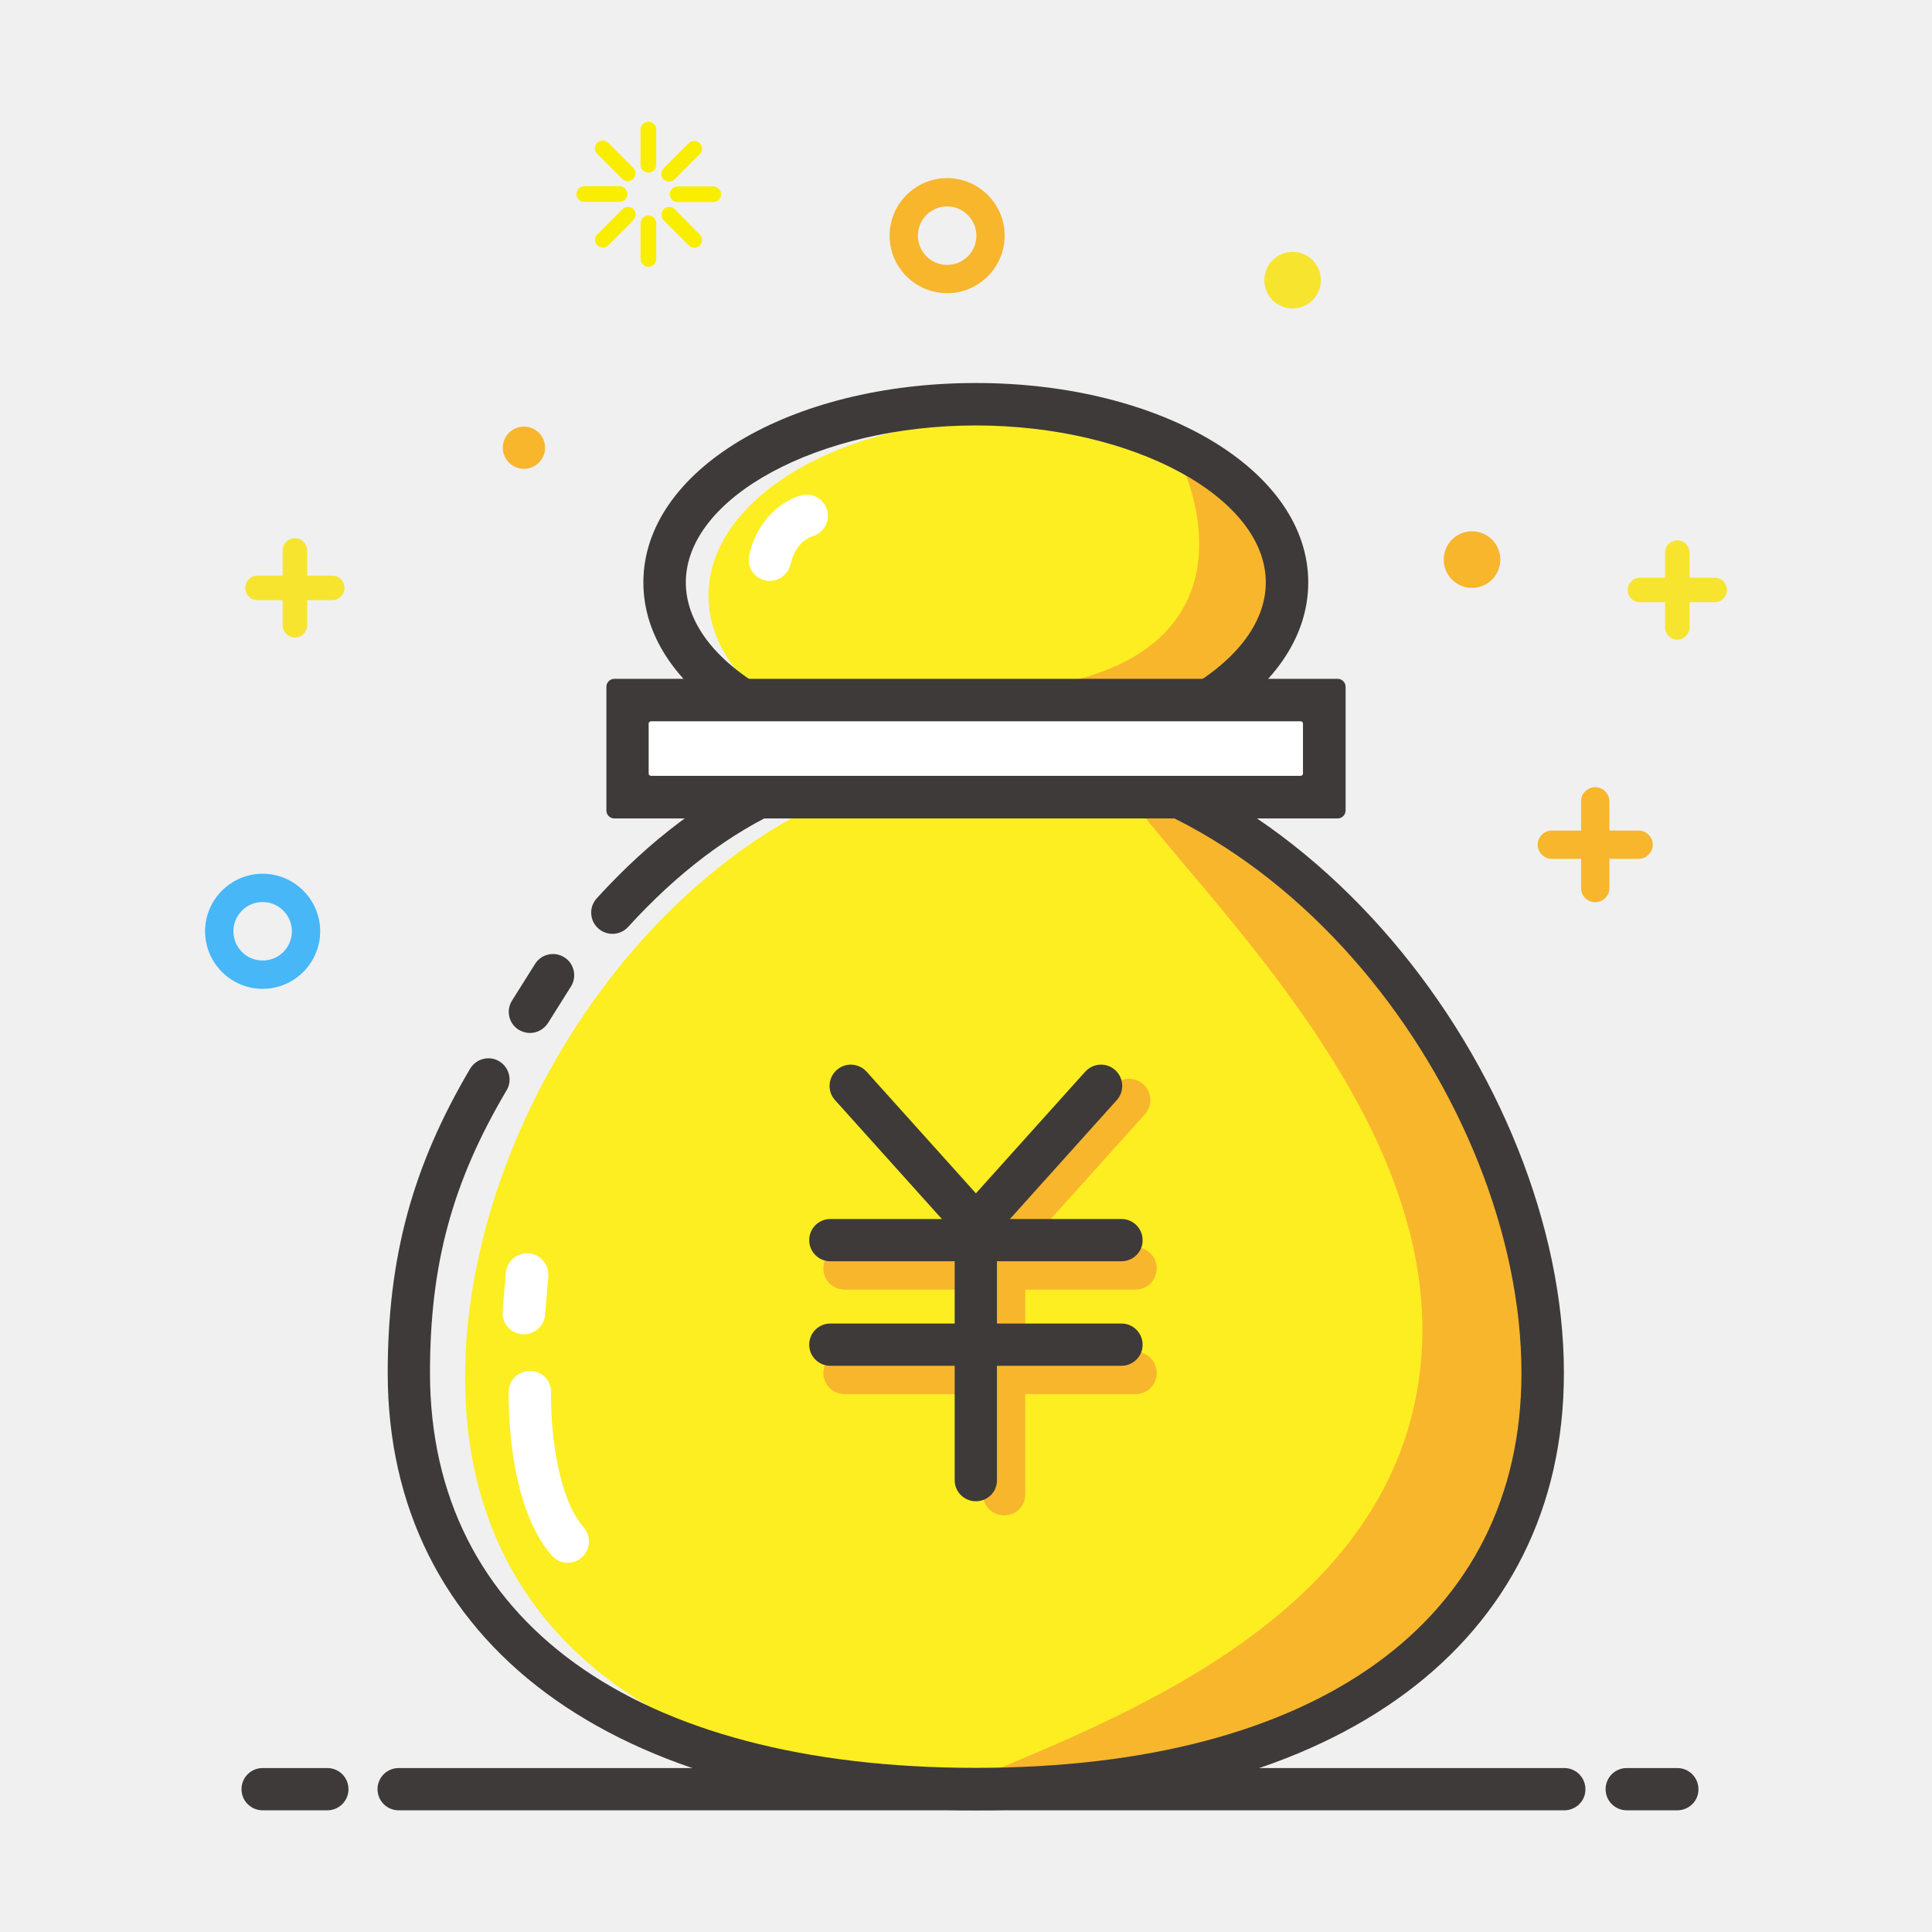
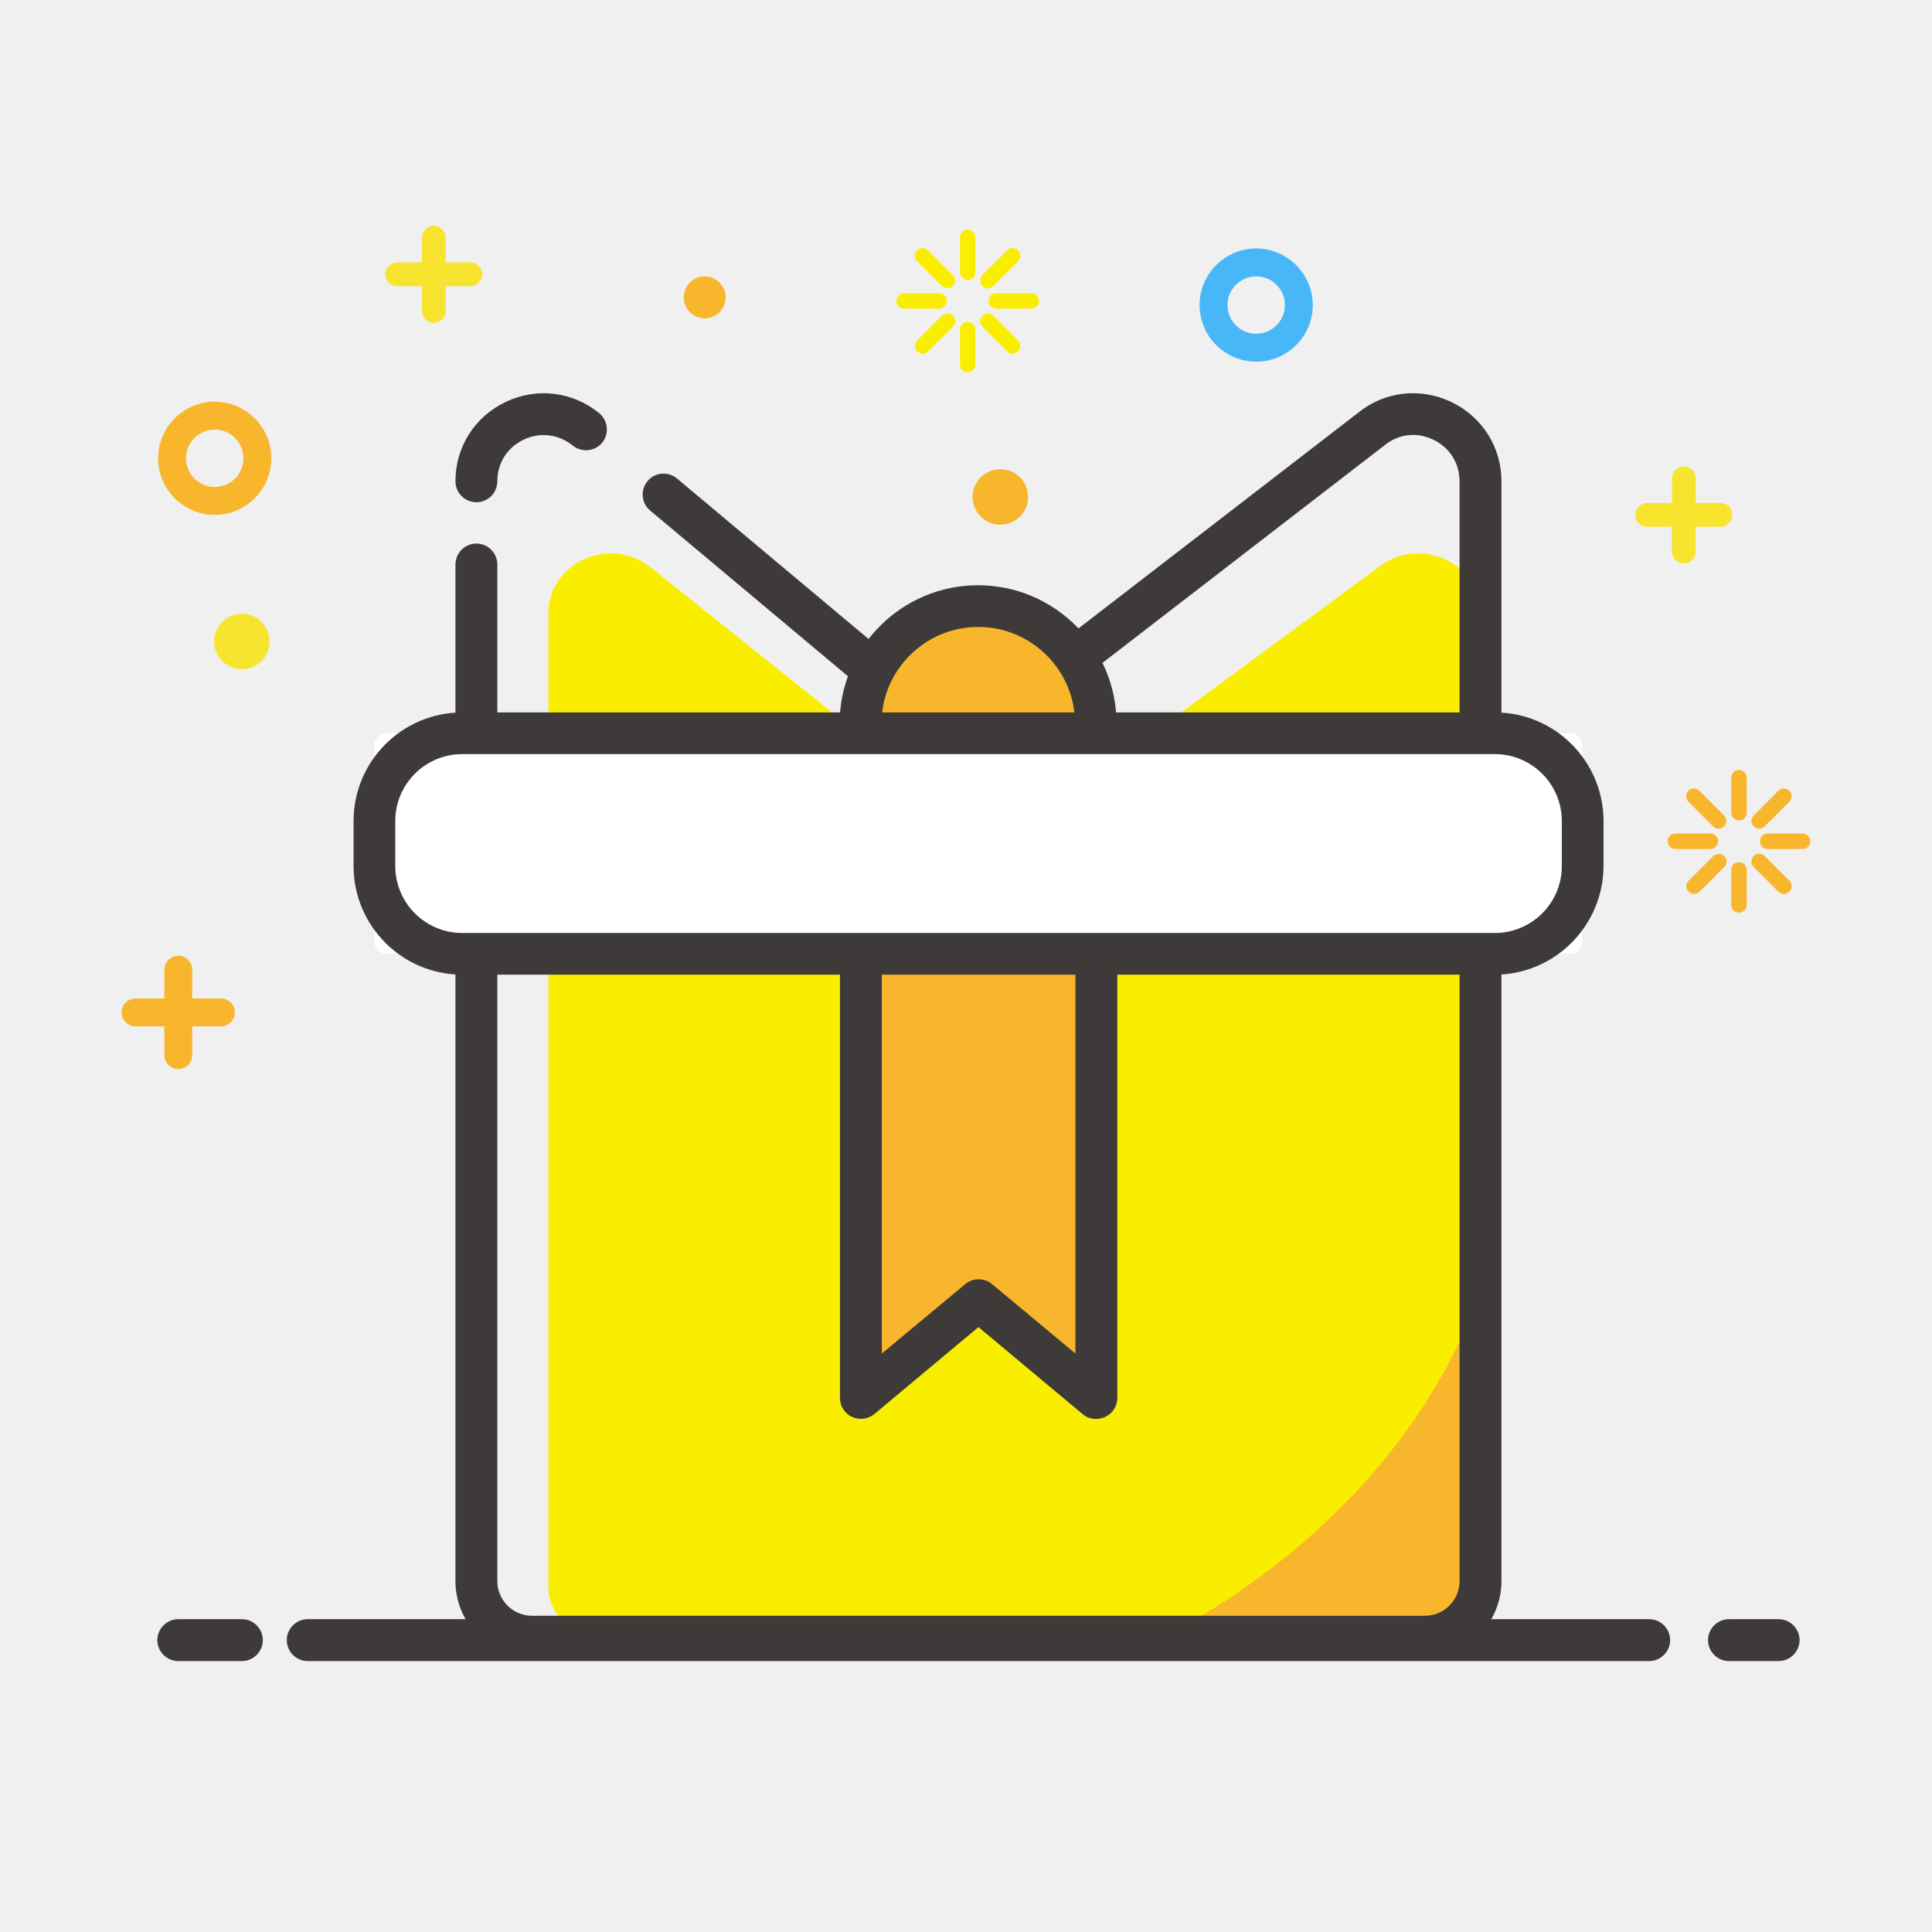
- <svg xmlns="http://www.w3.org/2000/svg" t="1718763411268" class="icon" viewBox="0 0 1024 1024" version="1.1" p-id="1588" width="200" height="200">
-   <path d="M139.2 524.1c-16.8 0-30.5-13.7-30.5-30.5s13.7-30.5 30.5-30.5 30.5 13.7 30.5 30.5-13.7 30.5-30.5 30.5z m0-46c-8.5 0-15.5 6.9-15.5 15.5 0 8.5 6.9 15.5 15.5 15.5s15.5-6.9 15.5-15.5c0-8.5-6.9-15.5-15.5-15.5z" fill="#47B7F8" p-id="1589" />
-   <path d="M176.1 305.1h-13.3v-13.3c0-3.6-2.9-6.5-6.5-6.5s-6.5 2.9-6.5 6.5v13.3h-13.3c-3.6 0-6.5 2.9-6.5 6.5s2.9 6.5 6.5 6.5h13.3v13.3c0 3.6 2.9 6.5 6.5 6.5s6.5-2.9 6.5-6.5v-13.3h13.3c3.6 0 6.5-2.9 6.5-6.5s-2.9-6.5-6.5-6.5zM908.8 306.2h-13.3v-13.3c0-3.6-2.9-6.5-6.5-6.5s-6.5 2.9-6.5 6.5v13.3h-13.3c-3.6 0-6.5 2.9-6.5 6.5s2.9 6.5 6.5 6.5h13.3v13.3c0 3.6 2.9 6.5 6.5 6.5s6.5-2.9 6.5-6.5v-13.3h13.3c3.6 0 6.5-2.9 6.5-6.5s-2.9-6.5-6.5-6.5z" fill="#F7E42F" p-id="1590" />
-   <path d="M868.5 440.2H853v-15.5c0-4.1-3.4-7.5-7.5-7.5s-7.5 3.4-7.5 7.5v15.5h-15.5c-4.1 0-7.5 3.4-7.5 7.5s3.4 7.5 7.5 7.5H838v15.5c0 4.1 3.4 7.5 7.5 7.5s7.5-3.4 7.5-7.5v-15.5h15.5c4.1 0 7.5-3.4 7.5-7.5s-3.4-7.5-7.5-7.5z" fill="#F8B62D" p-id="1591" />
-   <path d="M277.7 237.3m-11.2 0a11.2 11.2 0 1 0 22.4 0 11.2 11.2 0 1 0-22.4 0Z" fill="#F8B62D" p-id="1592" />
-   <path d="M780.2 296.6m-15 0a15 15 0 1 0 30 0 15 15 0 1 0-30 0Z" fill="#F8B62D" p-id="1593" />
-   <path d="M685.1 148.5m-15 0a15 15 0 1 0 30 0 15 15 0 1 0-30 0Z" fill="#F7E42F" p-id="1594" />
-   <path d="M502 155.4c-16.8 0-30.5-13.7-30.5-30.5s13.7-30.5 30.5-30.5 30.5 13.7 30.5 30.5-13.7 30.5-30.5 30.5z m0-46c-8.5 0-15.5 6.9-15.5 15.5 0 8.5 6.9 15.5 15.5 15.5s15.5-6.9 15.5-15.5c0-8.5-7-15.5-15.5-15.5z" fill="#F8B62D" p-id="1595" />
-   <path d="M322.4 75.7c-1.6-1.6-4.2-1.6-5.9 0-0.8 0.8-1.2 1.8-1.2 2.9s0.4 2.1 1.2 2.9l13.3 13.3c0.8 0.8 1.8 1.2 2.9 1.2s2.2-0.4 2.9-1.2c1.6-1.6 1.6-4.3 0-5.9l-13.2-13.2zM357.6 110.9c-0.8-0.8-1.8-1.2-2.9-1.2-1.1 0-2.2 0.4-2.9 1.2-1.6 1.6-1.6 4.3 0 5.9l13.3 13.3c0.8 0.8 1.8 1.2 2.9 1.2 1.1 0 2.2-0.4 2.9-1.2 0.8-0.8 1.2-1.8 1.2-2.9 0-1.1-0.4-2.2-1.2-2.9l-13.3-13.4zM354.7 96.2c1.1 0 2.2-0.4 2.9-1.2l13.3-13.3c0.8-0.8 1.2-1.8 1.2-2.9 0-1.1-0.4-2.2-1.2-2.9-1.6-1.6-4.3-1.6-5.9 0l-13.3 13.3c-1.6 1.6-1.6 4.3 0 5.9 0.8 0.6 1.9 1.1 3 1.1zM329.9 110.9l-13.3 13.3c-0.8 0.8-1.2 1.8-1.2 2.9 0 1.1 0.4 2.1 1.2 2.9 0.8 0.8 1.8 1.2 2.9 1.2 1.1 0 2.2-0.4 2.9-1.2l13.3-13.3c1.6-1.6 1.6-4.3 0-5.9-1.5-1.5-4.2-1.5-5.8 0.1zM332.5 102.9c0-2.3-1.9-4.2-4.1-4.2h-18.8c-2.3 0-4.1 1.9-4.1 4.2 0 2.3 1.9 4.1 4.1 4.1h18.8c2.2 0.1 4.1-1.8 4.1-4.1zM378 98.8h-18.8c-2.3 0-4.2 1.9-4.2 4.2 0 2.3 1.9 4.1 4.2 4.1H378c2.3 0 4.2-1.9 4.2-4.1 0-2.4-1.9-4.2-4.2-4.2zM343.7 64.5c-2.3 0-4.2 1.9-4.2 4.1v18.8c0 2.3 1.9 4.1 4.2 4.1 2.3 0 4.1-1.9 4.1-4.1V68.6c0.1-2.2-1.8-4.1-4.1-4.1zM343.7 114.2c-2.3 0-4.2 1.9-4.2 4.2v18.8c0 2.3 1.9 4.2 4.2 4.2 2.3 0 4.1-1.9 4.1-4.2v-18.8c0.1-2.3-1.8-4.2-4.1-4.2z" fill="#FAEE00" p-id="1596" />
-   <path d="M889 959.5h-26.8c-6.2 0-11.2-5-11.2-11.2 0-6.2 5-11.2 11.2-11.2H889c6.2 0 11.2 5 11.2 11.2 0.1 6.2-5 11.2-11.2 11.2zM173.5 959.5h-34.3c-6.2 0-11.2-5-11.2-11.2 0-6.2 5-11.2 11.2-11.2h34.3c6.2 0 11.2 5 11.2 11.2 0 6.2-5 11.2-11.2 11.2zM829.1 959.5H211.3c-6.2 0-11.2-5-11.2-11.2 0-6.2 5-11.2 11.2-11.2h617.8c6.2 0 11.2 5 11.2 11.2 0.1 6.2-5 11.2-11.2 11.2z" fill="#3E3A39" p-id="1597" />
-   <path d="M768.8 743.1c11.6-103.6-90.1-253.8-136-315.7-20.1-10-41.2-17.2-63.2-21.1a252.414 252.414 0 0 1-75 0c-140 25-248.1 185.3-248.1 323.8 0 150.6 127.9 218.2 285.6 218.2 78.2-33 221.8-71.9 236.7-205.2z" fill="#FCEE21" p-id="1598" />
-   <path d="M569.6 406.3c18.9-2.8 36.4-7.5 51.9-13.9 19.2-21.5 19.5-88 15.5-146-27.8-14.9-64.5-24.1-104.8-24.1-86.6 0-156.7 41.8-156.7 93.4 0 43.9 50.8 80.6 119.3 90.6 12.3-2.2 24.8-3.5 37.5-3.5 12.5 0.1 25 1.3 37.3 3.5z" fill="#FCEE21" p-id="1599" />
-   <path d="M817.7 730.1c0-116.8-101.2-272.6-223.3-312.9 44.6 61 168.4 174.3 159 301.4-9.9 133.8-154.6 189.5-232.7 222.4 157.7 0 297-60.3 297-210.9z" fill="#F8B62D" p-id="1600" />
-   <path d="M565.8 361.4c61.5 16 123-13.9 123-45.7 0-27.5-35.6-63.1-67.4-80.2 23.6 45.2 25.6 107.4-55.6 125.9z" fill="#F8B62D" p-id="1601" />
-   <path d="M601.9 683.5H447.6c-6.2 0-11.2-5-11.2-11.2s5-11.2 11.2-11.2h154.3c6.2 0 11.2 5 11.2 11.2s-5 11.2-11.2 11.2z" fill="#F8B62D" p-id="1602" />
-   <path d="M601.9 738.9H447.6c-6.2 0-11.2-5-11.2-11.2 0-6.2 5-11.2 11.2-11.2h154.3c6.2 0 11.2 5 11.2 11.2 0.1 6.1-5 11.2-11.2 11.2z" fill="#F8B62D" p-id="1603" />
-   <path d="M532.2 803.2c-6.2 0-11.2-5-11.2-11.2V664.8c0-6.2 5-11.2 11.2-11.2s11.2 5 11.2 11.2V792c0.1 6.2-4.9 11.2-11.2 11.2z" fill="#F8B62D" p-id="1604" />
-   <path d="M534.6 665.3c-2.7 0-5.4-1-7.5-2.9-4.6-4.2-5-11.3-0.8-15.9l63.8-71c4.2-4.6 11.3-5 15.9-0.8s5 11.3 0.8 15.9l-63.8 71c-2.2 2.5-5.3 3.7-8.4 3.7z" fill="#F8B62D" p-id="1605" />
-   <path d="M594.4 668.5H440.1c-6.2 0-11.2-5-11.2-11.2 0-6.2 5-11.2 11.2-11.2h154.3c6.2 0 11.2 5 11.2 11.2 0.1 6.2-5 11.2-11.2 11.2zM594.4 723.9H440.1c-6.2 0-11.2-5-11.2-11.2 0-6.2 5-11.2 11.2-11.2h154.3c6.2 0 11.2 5 11.2 11.2 0.1 6.1-5 11.2-11.2 11.2z" fill="#3E3A39" p-id="1606" />
-   <path d="M517.2 795.7c-6.2 0-11.2-5-11.2-11.2V657.3c0-6.2 5-11.2 11.2-11.2 6.2 0 11.2 5 11.2 11.2v127.2c0.1 6.2-4.9 11.2-11.2 11.2z" fill="#3E3A39" p-id="1607" />
-   <path d="M519.7 657.8c-2.7 0-5.4-1-7.5-2.9-4.6-4.2-5-11.3-0.8-15.9l63.8-71c4.2-4.6 11.3-5 15.9-0.8s5 11.3 0.8 15.9l-63.8 71a11.4 11.4 0 0 1-8.4 3.7z" fill="#3E3A39" p-id="1608" />
-   <path d="M514.8 657.8c-3.1 0-6.1-1.3-8.4-3.7l-63.8-71c-4.2-4.6-3.8-11.7 0.8-15.9 4.6-4.2 11.7-3.8 15.9 0.8l63.8 71c4.2 4.6 3.8 11.7-0.8 15.9-2.1 2-4.8 2.9-7.5 2.9z" fill="#3E3A39" p-id="1609" />
-   <path d="M707.7 397.9v9.9c0 11.3-9.2 20.5-20.5 20.5H377.1c-11.3 0-20.5-9.2-20.5-20.5v-9.9c0-11.3 9.2-20.5 20.5-20.5h310.1c11.2 0 20.5 9.2 20.5 20.5z" fill="#FCEE21" p-id="1610" />
-   <path d="M517.2 959.5c-192.3 0-311.7-88.8-311.7-231.8 0-61.3 13.1-109.5 43.7-161.3 3.2-5.3 10.1-7.1 15.4-3.9 5.3 3.2 7.1 10.1 3.9 15.4-28.8 48.7-40.6 92.1-40.6 149.8C228 858.8 336.1 937 517.2 937c181.1 0 289.2-78.3 289.2-209.3 0-144.8-129-319.6-289.2-319.6-75 0-131.8 25.7-184.3 83.2-4.2 4.6-11.3 4.9-15.9 0.7s-4.9-11.3-0.7-15.9c56.3-61.8 120.2-90.6 200.9-90.6 172.7 0 311.7 187.2 311.7 342.1 0.1 143.1-119.4 231.9-311.7 231.9z" fill="#3E3A39" p-id="1611" />
-   <path d="M517.2 414.4C418.4 414.4 341 368 341 308.7S418.5 203 517.2 203s176.2 46.4 176.2 105.7S616 414.4 517.2 414.4z m0-188.9c-83.3 0-153.7 38.1-153.7 83.2s70.4 83.2 153.7 83.2 153.7-38.1 153.7-83.2-70.4-83.2-153.7-83.2z" fill="#3E3A39" p-id="1612" />
-   <path d="M701.9 373.8v46c0 1.5-1.2 2.7-2.7 2.7H335.3c-1.5 0-2.7-1.2-2.7-2.7v-46c0-1.5 1.2-2.7 2.7-2.7h363.9c1.5 0 2.7 1.2 2.7 2.7z" fill="#FFFFFF" p-id="1613" />
-   <path d="M708.9 433.8H325.6c-2.3 0-4.2-1.9-4.2-4.2V364c0-2.3 1.9-4.2 4.2-4.2H709c2.3 0 4.2 1.9 4.2 4.2v65.5c0 2.4-1.9 4.3-4.3 4.3z m-365.1-50.3V410c0 0.7 0.6 1.2 1.2 1.2h344.4c0.7 0 1.2-0.6 1.2-1.2v-26.5c0-0.7-0.6-1.2-1.2-1.2H345c-0.6 0-1.2 0.6-1.2 1.2z" fill="#3E3A39" p-id="1614" />
-   <path d="M408 307.9c-0.8 0-1.7-0.1-2.5-0.3-6.1-1.4-9.8-7.4-8.4-13.5 4.8-20.8 19.8-29.7 27.8-31.6 6-1.5 12.1 2.3 13.6 8.3 1.4 6-2.2 11.9-8.1 13.5-1 0.3-8.7 3-11.4 14.8-1.3 5.2-5.9 8.8-11 8.8z" fill="#FFFFFF" p-id="1615" />
-   <path d="M300.9 828.3c-3.1 0-6.3-1.3-8.5-3.9-24.2-27.8-22.8-84.5-22.8-86.9 0.2-6.2 5.3-11.1 11.6-10.9 6.2 0.2 11.1 5.3 10.9 11.5-0.4 13.9 2 54 17.3 71.5 4.1 4.7 3.6 11.8-1.1 15.9-2.1 1.9-4.8 2.8-7.4 2.8z" fill="#FFFFFF" p-id="1616" />
-   <path d="M277.7 707.2h-1c-6.2-0.5-10.8-6-10.3-12.2l1.7-20.4c0.5-6.2 6-10.8 12.2-10.3 6.2 0.5 10.8 6 10.3 12.2l-1.7 20.4c-0.5 5.9-5.5 10.3-11.2 10.3z" fill="#FFFFFF" p-id="1617" />
-   <path d="M280.9 547.5c-2 0-4.1-0.6-6-1.7-5.3-3.3-6.8-10.3-3.5-15.5l12.2-19.4c3.3-5.3 10.3-6.8 15.5-3.5 5.3 3.3 6.8 10.3 3.5 15.5l-12.2 19.4c-2.2 3.3-5.8 5.2-9.5 5.2z" fill="#3E3A39" p-id="1618" />
+ <svg xmlns="http://www.w3.org/2000/svg" t="1722492061025" class="icon" viewBox="0 0 1024 1024" version="1.1" p-id="1596" width="200" height="200">
+   <path d="M730.8 300.5L552 432.2h-42.7L344.6 300.5c-21.6-16.8-53.9-2.2-53.9 24.4v516.4c0 14.4 12.3 26.1 27.4 26.1h439.2c15.1 0 27.4-11.7 27.4-26.1V324.9c0-26.6-32.4-41.2-53.9-24.4z" fill="#FAEE00" p-id="1597" />
+   <path d="M784.7 684.7c-20.1 55.1-65.3 127.1-166.9 182.8h139.5c15.1 0 27.4-11.7 27.4-26.1V684.7zM456.3 514v227l62.3-52 62.3 52V514" fill="#F8B62D" p-id="1598" />
+   <path d="M580.9 752.1c-2.5 0-5.1-0.9-7.1-2.6l-55.2-46.1-55.2 46.1c-3.3 2.7-7.9 3.3-11.8 1.5-3.9-1.8-6.4-5.7-6.4-10V514c0-6.1 5-11.1 11.1-11.1s11.1 5 11.1 11.1v203.4l44.2-36.8c4.1-3.4 10.1-3.4 14.2 0l44.2 36.8V514c0-6.1 5-11.1 11.1-11.1s11.1 5 11.1 11.1v227c0 4.3-2.5 8.2-6.4 10-1.7 0.7-3.3 1.1-4.9 1.1z" fill="#3E3A39" p-id="1599" />
+   <path d="M755.2 878.6H282c-22.4 0-40.6-18.2-40.6-40.6V299.2c0-6.1 5-11.1 11.1-11.1s11.1 5 11.1 11.1V838c0 10.2 8.3 18.4 18.4 18.4h473.2c10.2 0 18.4-8.3 18.4-18.4V255.2c0-9.7-5.2-18-14-22.2-8.8-4.2-18.5-3-26 3.2L540.7 385c-1.9 1.5-4.3 2.3-6.8 2.3h-46c-2.6 0-5.1-0.9-7.1-2.6L344.6 270.6c-4.7-3.9-5.3-10.9-1.4-15.6 3.9-4.7 10.9-5.3 15.6-1.4l133.1 111.5h38.2l189.7-146.3c13.8-11.3 32.8-13.6 49.3-5.8 16.4 7.8 26.7 23.9 26.7 42.1V838c0 22.4-18.2 40.6-40.6 40.6zM252.5 266.2c-6.1 0-11.1-5-11.1-11.1 0-18.2 10.2-34.3 26.7-42.1 16.4-7.8 35.4-5.5 49.5 6 4.7 3.9 5.4 10.8 1.6 15.6-3.9 4.7-10.8 5.4-15.6 1.6-7.5-6.1-17.2-7.3-26-3.2-8.8 4.2-14 12.4-14 22.2-0.1 6.1-5 11-11.1 11z" fill="#3E3A39" p-id="1600" />
+   <path d="M456.3 383.6c0-34.4 27.9-62.3 62.3-62.3s62.3 27.9 62.3 62.3" fill="#F8B62D" p-id="1601" />
+   <path d="M580.9 394.7c-6.1 0-11.1-5-11.1-11.1 0-28.3-23-51.3-51.3-51.3-28.3 0-51.3 23-51.3 51.3 0 6.1-5 11.1-11.1 11.1s-11.1-5-11.1-11.1c0-40.5 32.9-73.4 73.4-73.4s73.4 32.9 73.4 73.4c0.2 6.1-4.8 11.1-10.9 11.1z" fill="#3E3A39" p-id="1602" />
+   <path d="M832.5 505.5H204.7c-3.5 0-6.3-2.8-6.3-6.3V395c0-3.5 2.8-6.3 6.3-6.3h627.7c3.5 0 6.3 2.8 6.3 6.3v104.2c0.1 3.5-2.8 6.3-6.2 6.3z" fill="#FFFFFF" p-id="1603" />
+   <path d="M792.2 516.6H245c-31.8 0-57.6-25.8-57.6-57.6v-23.8c0-31.8 25.8-57.6 57.6-57.6h547.3c31.8 0 57.6 25.8 57.6 57.6V459c-0.1 31.7-25.9 57.6-57.7 57.6zM245 399.7c-19.6 0-35.5 15.9-35.5 35.5V459c0 19.6 15.9 35.5 35.5 35.5h547.3c19.6 0 35.5-15.9 35.5-35.5v-23.8c0-19.6-15.9-35.5-35.5-35.5H245zM942.7 880.4h-26.3c-6.1 0-11.1-5-11.1-11.1s5-11.1 11.1-11.1h26.3c6.1 0 11.1 5 11.1 11.1s-5 11.1-11.1 11.1zM128.2 880.4H94.5c-6.1 0-11.1-5-11.1-11.1s5-11.1 11.1-11.1h33.7c6.1 0 11.1 5 11.1 11.1s-5 11.1-11.1 11.1zM874.1 880.4h-711c-6.1 0-11.1-5-11.1-11.1s5-11.1 11.1-11.1h711c6.1 0 11.1 5 11.1 11.1s-5 11.1-11.1 11.1z" fill="#3E3A39" p-id="1604" />
+   <path d="M665.8 191.7c-16.5 0-30-13.5-30-30s13.5-30 30-30 30 13.5 30 30-13.4 30-30 30z m0-45.2c-8.4 0-15.2 6.8-15.2 15.2 0 8.4 6.8 15.2 15.2 15.2 8.4 0 15.2-6.8 15.2-15.2 0.1-8.4-6.8-15.2-15.2-15.2z" fill="#47B7F8" p-id="1605" />
+   <path d="M249.3 139.1h-13.1V126c0-3.5-2.8-6.3-6.3-6.3s-6.3 2.8-6.3 6.3v13.1h-13.1c-3.5 0-6.3 2.8-6.3 6.3s2.8 6.3 6.3 6.3h13.1v13.1c0 3.5 2.8 6.3 6.3 6.3s6.3-2.8 6.3-6.3v-13.1h13.1c3.5 0 6.3-2.8 6.3-6.3s-2.8-6.3-6.3-6.3zM911.9 266.6h-13.1v-13.1c0-3.5-2.8-6.3-6.3-6.3s-6.3 2.8-6.3 6.3v13.1H873c-3.5 0-6.3 2.8-6.3 6.3s2.8 6.3 6.3 6.3h13.1v13.1c0 3.5 2.8 6.3 6.3 6.3s6.3-2.8 6.3-6.3v-13.1h13.1c3.5 0 6.3-2.8 6.3-6.3 0.1-3.5-2.7-6.3-6.2-6.3z" fill="#F7E42F" p-id="1606" />
+   <path d="M117.1 529.2h-15.2V514c0-4.1-3.3-7.4-7.4-7.4s-7.4 3.3-7.4 7.4v15.2H71.9c-4.1 0-7.4 3.3-7.4 7.4 0 4.1 3.3 7.4 7.4 7.4h15.2v15.2c0 4.1 3.3 7.4 7.4 7.4s7.4-3.3 7.4-7.4V544h15.2c4.1 0 7.4-3.3 7.4-7.4 0-4.1-3.3-7.4-7.4-7.4z" fill="#F8B62D" p-id="1607" />
+   <path d="M373.5 157.6m-11.1 0a11.1 11.1 0 1 0 22.2 0 11.1 11.1 0 1 0-22.2 0Z" fill="#F8B62D" p-id="1608" />
+   <path d="M530.2 263.4m-14.7 0a14.7 14.7 0 1 0 29.4 0 14.7 14.7 0 1 0-29.4 0Z" fill="#F8B62D" p-id="1609" />
+   <path d="M128.2 340m-14.7 0a14.7 14.7 0 1 0 29.4 0 14.7 14.7 0 1 0-29.4 0Z" fill="#F7E42F" p-id="1610" />
+   <path d="M113.8 272.9c-16.5 0-30-13.5-30-30s13.5-30 30-30 30 13.5 30 30c0 16.6-13.5 30-30 30z m0-45.2c-8.4 0-15.2 6.8-15.2 15.2 0 8.4 6.8 15.2 15.2 15.2s15.2-6.8 15.2-15.2c0-8.4-6.8-15.2-15.2-15.2z" fill="#F8B62D" p-id="1611" />
+   <path d="M491.9 132.7c-1.6-1.6-4.2-1.6-5.8 0-0.8 0.8-1.2 1.8-1.2 2.9 0 1.1 0.4 2.1 1.2 2.9l13.1 13.1c0.8 0.8 1.8 1.2 2.9 1.2s2.1-0.4 2.9-1.2c1.6-1.6 1.6-4.2 0-5.8l-13.1-13.1zM526.5 167.3c-0.8-0.8-1.8-1.2-2.9-1.2-1.1 0-2.1 0.4-2.9 1.2-1.6 1.6-1.6 4.2 0 5.8l13.1 13.1c0.8 0.8 1.8 1.2 2.9 1.2 1.1 0 2.1-0.4 2.9-1.2 0.8-0.8 1.2-1.8 1.2-2.9 0-1.1-0.4-2.1-1.2-2.9l-13.1-13.1zM523.6 152.8c1.1 0 2.1-0.4 2.9-1.2l13.1-13.1c0.8-0.8 1.2-1.8 1.2-2.9 0-1.1-0.4-2.1-1.2-2.9-1.6-1.6-4.2-1.6-5.8 0l-13.1 13.1c-1.6 1.6-1.6 4.2 0 5.8 0.8 0.8 1.8 1.2 2.9 1.2zM499.3 167.3l-13.1 13.1c-0.8 0.8-1.2 1.8-1.2 2.9 0 1.1 0.4 2.1 1.2 2.9 0.8 0.8 1.8 1.2 2.9 1.2 1.1 0 2.1-0.4 2.9-1.2l13.1-13.1c1.6-1.6 1.6-4.2 0-5.8-1.6-1.5-4.3-1.5-5.8 0zM501.8 159.5c0-2.3-1.8-4.1-4.1-4.1h-18.5c-2.3 0-4.1 1.8-4.1 4.1s1.8 4.1 4.1 4.1h18.5c2.3 0 4.1-1.9 4.1-4.1zM546.6 155.4h-18.5c-2.3 0-4.1 1.8-4.1 4.1s1.8 4.1 4.1 4.1h18.5c2.3 0 4.1-1.8 4.1-4.1s-1.8-4.1-4.1-4.1zM512.9 121.7c-2.3 0-4.1 1.8-4.1 4.1v18.5c0 2.3 1.8 4.1 4.1 4.1s4.1-1.8 4.1-4.1v-18.5c0-2.3-1.9-4.1-4.1-4.1zM512.9 170.6c-2.3 0-4.1 1.8-4.1 4.1v18.5c0 2.3 1.8 4.1 4.1 4.1s4.1-1.8 4.1-4.1v-18.5c0-2.3-1.9-4.1-4.1-4.1z" fill="#FAEE00" p-id="1612" />
+   <path d="M900.7 419.1c-1.6-1.6-4.2-1.6-5.8 0-0.8 0.8-1.2 1.8-1.2 2.9 0 1.1 0.4 2.1 1.2 2.9L908 438c0.8 0.8 1.8 1.2 2.9 1.2 1.1 0 2.1-0.4 2.9-1.2 1.6-1.6 1.6-4.2 0-5.8l-13.1-13.1zM935.3 453.7c-0.8-0.8-1.8-1.2-2.9-1.2-1.1 0-2.1 0.4-2.9 1.2-1.6 1.6-1.6 4.2 0 5.8l13.1 13.1c0.8 0.8 1.8 1.2 2.9 1.2 1.1 0 2.1-0.4 2.9-1.2 0.8-0.8 1.2-1.8 1.2-2.9 0-1.1-0.4-2.1-1.2-2.9l-13.1-13.1zM932.4 439.2c1.1 0 2.1-0.4 2.9-1.2l13.1-13.1c0.8-0.8 1.2-1.8 1.2-2.9 0-1.1-0.4-2.1-1.2-2.9-1.6-1.6-4.2-1.6-5.8 0l-13.1 13.1c-1.6 1.6-1.6 4.2 0 5.8 0.8 0.8 1.8 1.2 2.9 1.2zM908.1 453.7L895 466.8c-0.8 0.8-1.2 1.8-1.2 2.9s0.4 2.1 1.2 2.9c0.8 0.8 1.8 1.2 2.9 1.2 1.1 0 2.1-0.4 2.9-1.2l13.1-13.1c1.6-1.6 1.6-4.2 0-5.8-1.6-1.5-4.3-1.5-5.8 0zM910.6 445.9c0-2.3-1.8-4.1-4.1-4.1H888c-2.3 0-4.1 1.8-4.1 4.1s1.8 4.1 4.1 4.1h18.5c2.3-0.1 4.1-1.9 4.1-4.1zM955.4 441.8h-18.5c-2.3 0-4.1 1.8-4.1 4.1s1.8 4.1 4.1 4.1h18.5c2.3 0 4.1-1.8 4.1-4.1s-1.8-4.1-4.1-4.1zM921.7 408.1c-2.3 0-4.1 1.8-4.1 4.1v18.5c0 2.3 1.8 4.1 4.1 4.1s4.1-1.8 4.1-4.1v-18.5c0-2.3-1.9-4.1-4.1-4.1zM921.7 457c-2.3 0-4.1 1.8-4.1 4.1v18.5c0 2.3 1.8 4.1 4.1 4.1s4.1-1.8 4.1-4.1v-18.5c0-2.3-1.9-4.1-4.1-4.1z" fill="#F8B62D" p-id="1613" />
</svg>
